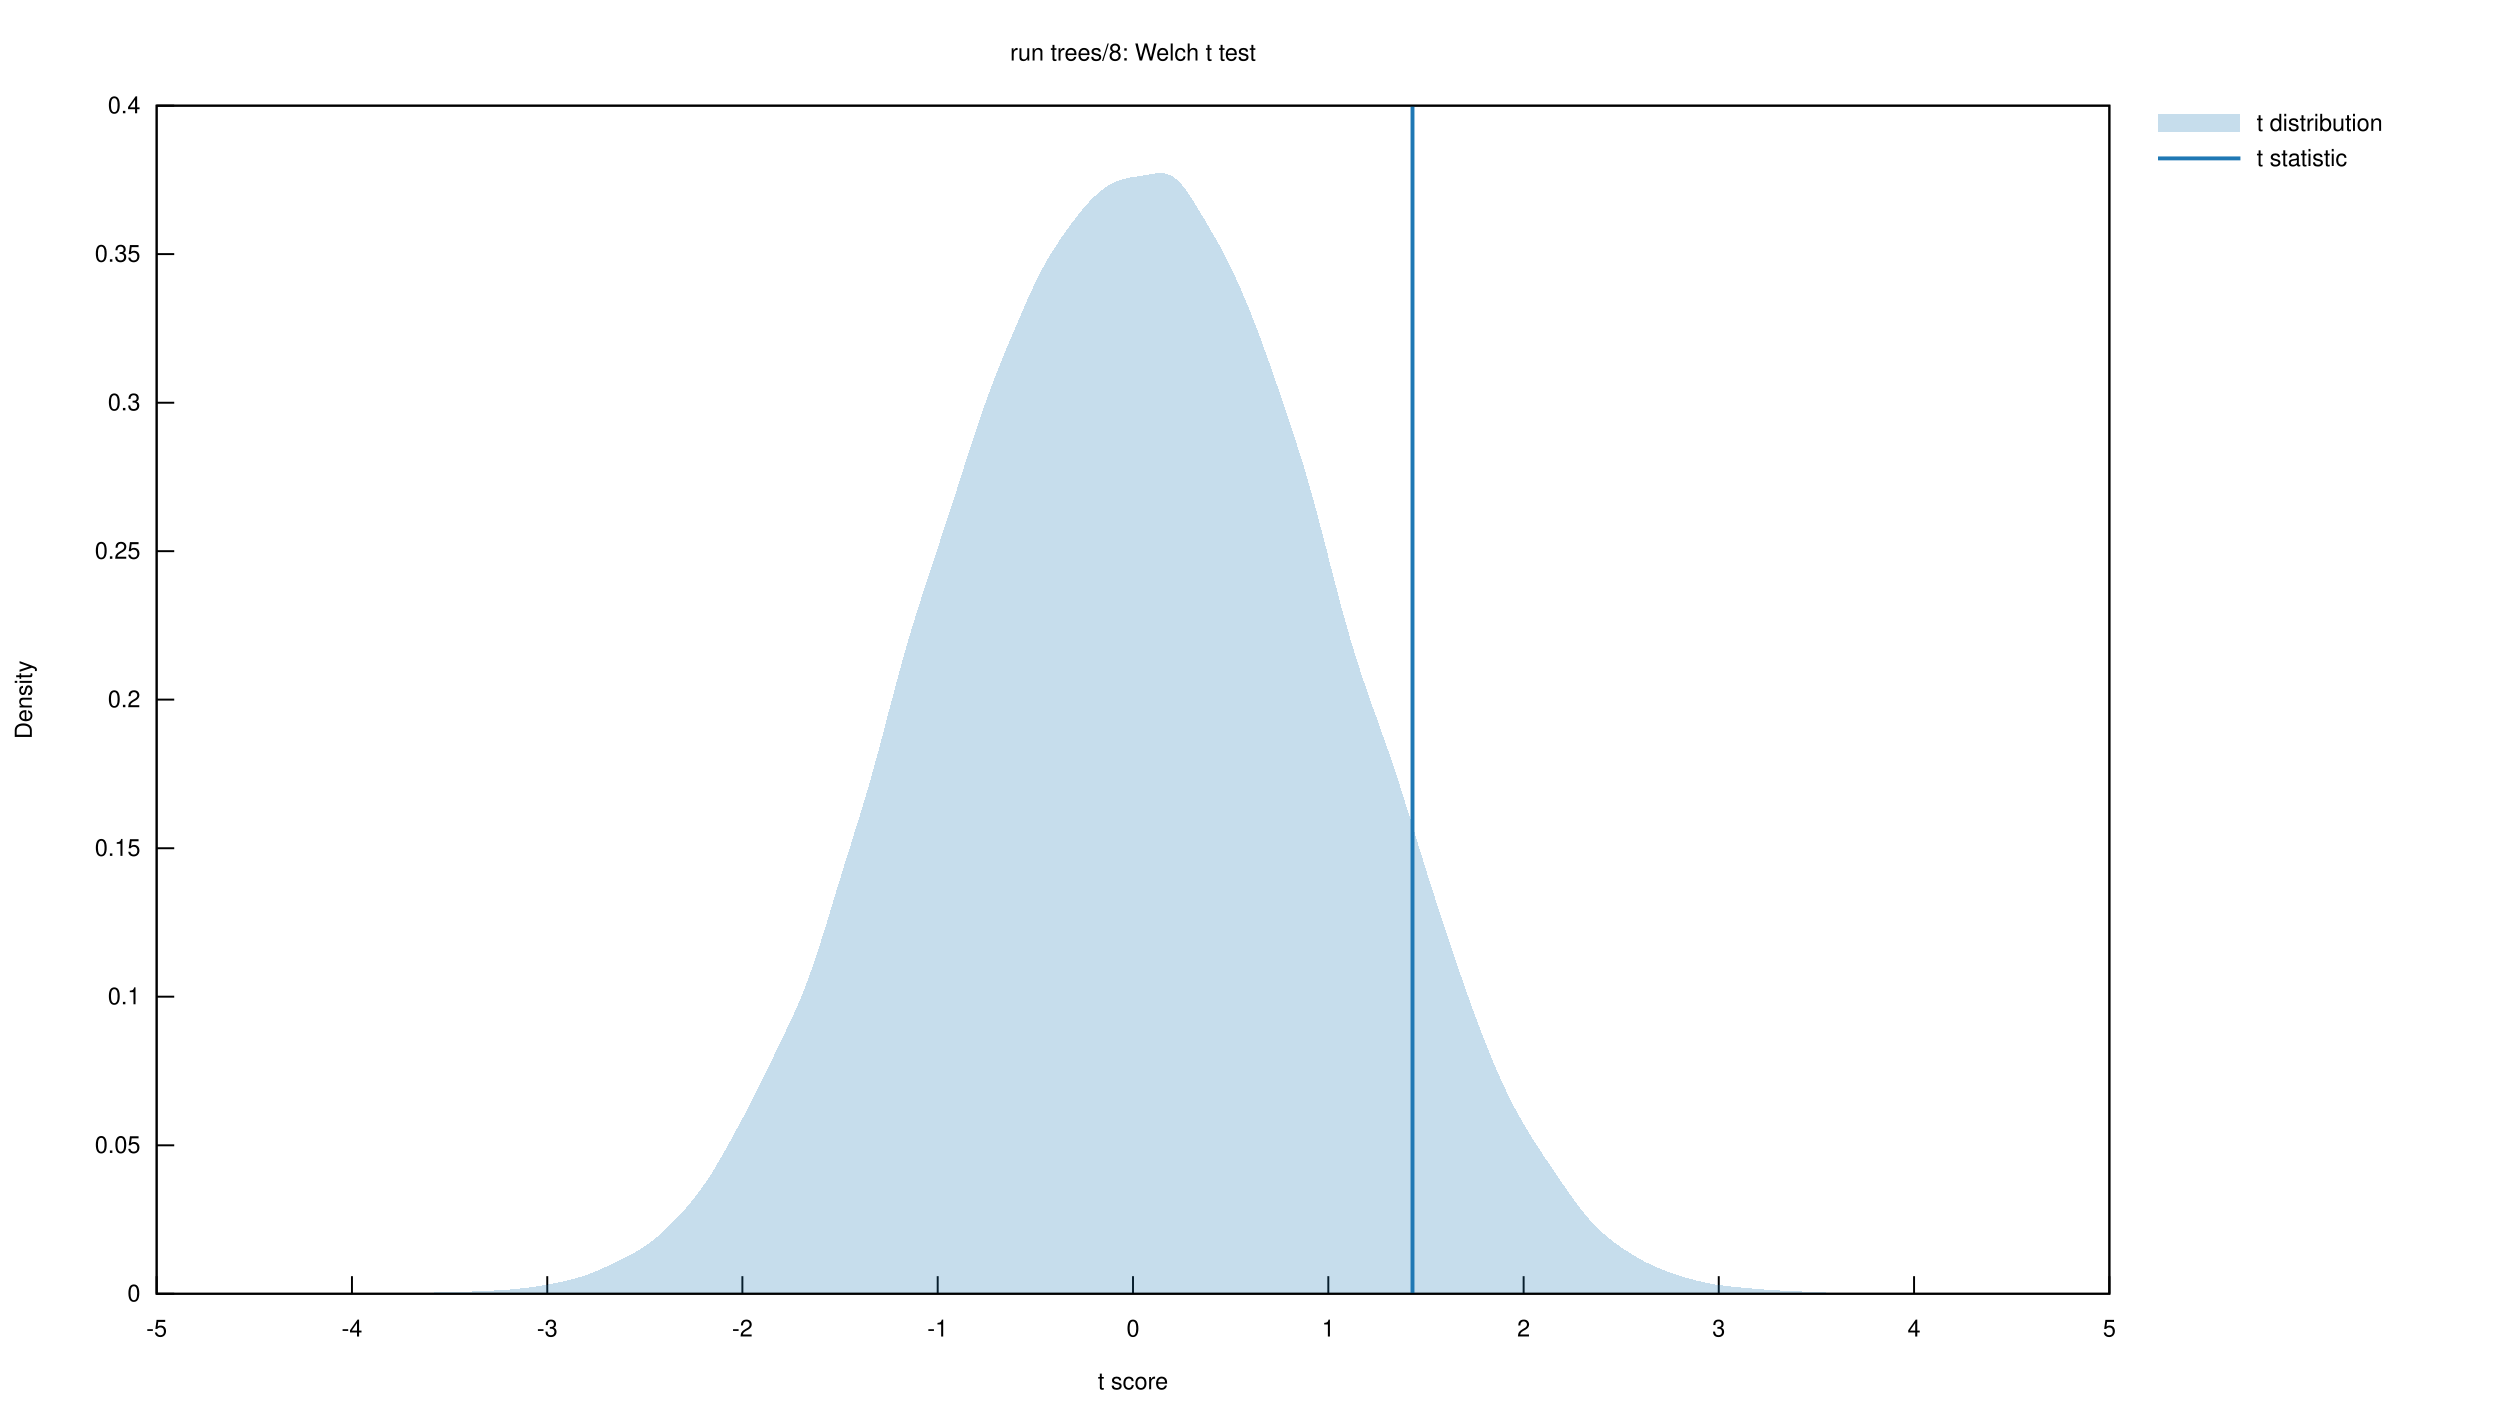
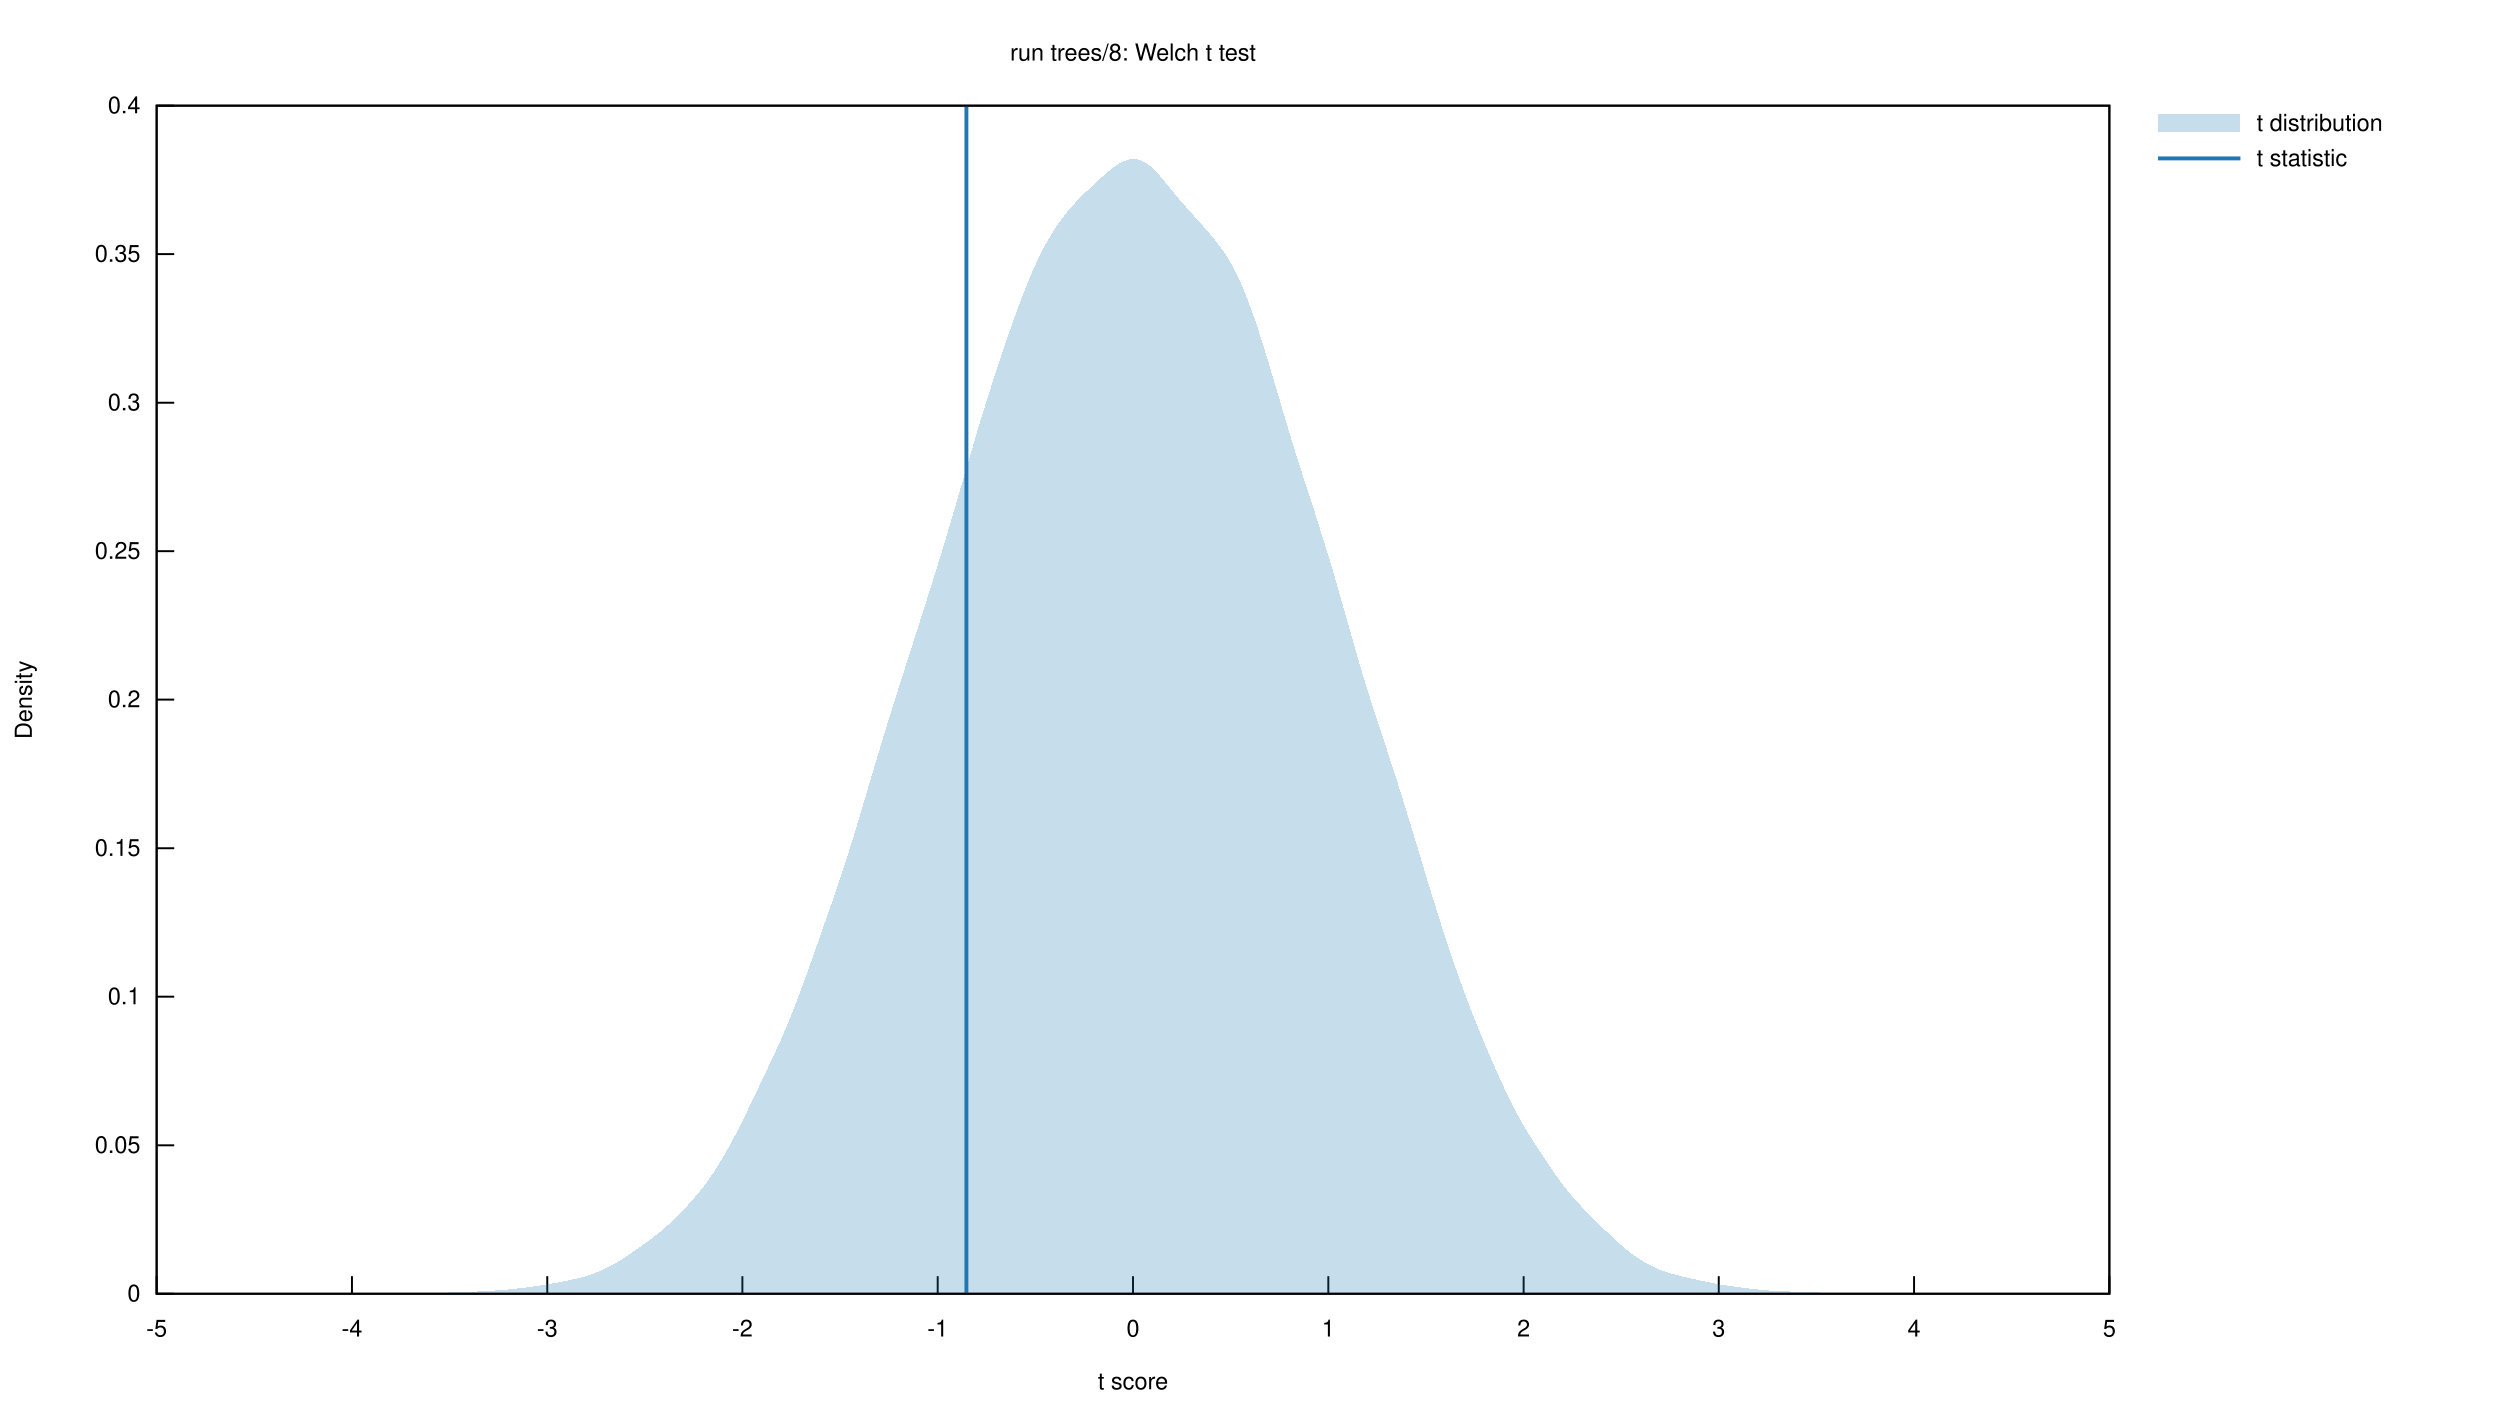
<svg xmlns="http://www.w3.org/2000/svg" xmlns:xlink="http://www.w3.org/1999/xlink" viewBox="0 0 1280 720">
  <g id="gnuplot_canvas">
    <rect x="0" y="0" width="1280" height="720" fill="none" />
    <defs>
      <circle id="gpDot" r="0.5" stroke-width="0.5" stroke="currentColor" />
      <path id="gpPt0" stroke-width="0.222" stroke="currentColor" d="M-1,0 h2 M0,-1 v2" />
      <path id="gpPt1" stroke-width="0.222" stroke="currentColor" d="M-1,-1 L1,1 M1,-1 L-1,1" />
      <path id="gpPt2" stroke-width="0.222" stroke="currentColor" d="M-1,0 L1,0 M0,-1 L0,1 M-1,-1 L1,1 M-1,1 L1,-1" />
      <rect id="gpPt3" stroke-width="0.222" stroke="currentColor" x="-1" y="-1" width="2" height="2" />
      <rect id="gpPt4" stroke-width="0.222" stroke="currentColor" fill="currentColor" x="-1" y="-1" width="2" height="2" />
      <circle id="gpPt5" stroke-width="0.222" stroke="currentColor" cx="0" cy="0" r="1" />
      <use xlink:href="#gpPt5" id="gpPt6" fill="currentColor" stroke="none" />
      <path id="gpPt7" stroke-width="0.222" stroke="currentColor" d="M0,-1.33 L-1.33,0.67 L1.33,0.67 z" />
      <use xlink:href="#gpPt7" id="gpPt8" fill="currentColor" stroke="none" />
      <use xlink:href="#gpPt7" id="gpPt9" stroke="currentColor" transform="rotate(180)" />
      <use xlink:href="#gpPt9" id="gpPt10" fill="currentColor" stroke="none" />
      <use xlink:href="#gpPt3" id="gpPt11" stroke="currentColor" transform="rotate(45)" />
      <use xlink:href="#gpPt11" id="gpPt12" fill="currentColor" stroke="none" />
      <path id="gpPt13" stroke-width="0.222" stroke="currentColor" d="M0,1.330 L1.265,0.411 L0.782,-1.067 L-0.782,-1.076 L-1.265,0.411 z" />
      <use xlink:href="#gpPt13" id="gpPt14" fill="currentColor" stroke="none" />
      <filter id="textbox" filterUnits="objectBoundingBox" x="0" y="0" height="1" width="1">
        <feFlood flood-color="white" flood-opacity="1" result="bgnd" />
        <feComposite in="SourceGraphic" in2="bgnd" operator="atop" />
      </filter>
      <filter id="greybox" filterUnits="objectBoundingBox" x="0" y="0" height="1" width="1">
        <feFlood flood-color="lightgrey" flood-opacity="1" result="grey" />
        <feComposite in="SourceGraphic" in2="grey" operator="atop" />
      </filter>
    </defs>
    <g fill="none" color="white" stroke="currentColor" stroke-width="1.00" stroke-linecap="butt" stroke-linejoin="miter">
</g>
    <g fill="none" color="black" stroke="currentColor" stroke-width="1.00" stroke-linecap="butt" stroke-linejoin="miter">
      <path stroke="black" d="M80.2,662.4 L89.2,662.4  " />
      <g transform="translate(71.9,666.3)" stroke="none" fill="black" font-family="Helvetica" font-size="12.00" text-anchor="end">
        <text>
          <tspan font-family="Helvetica"> 0</tspan>
        </text>
      </g>
    </g>
    <g fill="none" color="black" stroke="currentColor" stroke-width="1.00" stroke-linecap="butt" stroke-linejoin="miter">
      <path stroke="black" d="M80.2,586.4 L89.2,586.4  " />
      <g transform="translate(71.9,590.3)" stroke="none" fill="black" font-family="Helvetica" font-size="12.00" text-anchor="end">
        <text>
          <tspan font-family="Helvetica"> 0.05</tspan>
        </text>
      </g>
    </g>
    <g fill="none" color="black" stroke="currentColor" stroke-width="1.00" stroke-linecap="butt" stroke-linejoin="miter">
      <path stroke="black" d="M80.2,510.3 L89.2,510.3  " />
      <g transform="translate(71.9,514.2)" stroke="none" fill="black" font-family="Helvetica" font-size="12.00" text-anchor="end">
        <text>
          <tspan font-family="Helvetica"> 0.1</tspan>
        </text>
      </g>
    </g>
    <g fill="none" color="black" stroke="currentColor" stroke-width="1.00" stroke-linecap="butt" stroke-linejoin="miter">
      <path stroke="black" d="M80.2,434.3 L89.2,434.3  " />
      <g transform="translate(71.9,438.2)" stroke="none" fill="black" font-family="Helvetica" font-size="12.00" text-anchor="end">
        <text>
          <tspan font-family="Helvetica"> 0.15</tspan>
        </text>
      </g>
    </g>
    <g fill="none" color="black" stroke="currentColor" stroke-width="1.00" stroke-linecap="butt" stroke-linejoin="miter">
      <path stroke="black" d="M80.2,358.2 L89.2,358.2  " />
      <g transform="translate(71.9,362.1)" stroke="none" fill="black" font-family="Helvetica" font-size="12.00" text-anchor="end">
        <text>
          <tspan font-family="Helvetica"> 0.2</tspan>
        </text>
      </g>
    </g>
    <g fill="none" color="black" stroke="currentColor" stroke-width="1.00" stroke-linecap="butt" stroke-linejoin="miter">
      <path stroke="black" d="M80.2,282.2 L89.2,282.2  " />
      <g transform="translate(71.9,286.1)" stroke="none" fill="black" font-family="Helvetica" font-size="12.00" text-anchor="end">
        <text>
          <tspan font-family="Helvetica"> 0.25</tspan>
        </text>
      </g>
    </g>
    <g fill="none" color="black" stroke="currentColor" stroke-width="1.00" stroke-linecap="butt" stroke-linejoin="miter">
      <path stroke="black" d="M80.2,206.2 L89.2,206.2  " />
      <g transform="translate(71.9,210.1)" stroke="none" fill="black" font-family="Helvetica" font-size="12.00" text-anchor="end">
        <text>
          <tspan font-family="Helvetica"> 0.3</tspan>
        </text>
      </g>
    </g>
    <g fill="none" color="black" stroke="currentColor" stroke-width="1.00" stroke-linecap="butt" stroke-linejoin="miter">
      <path stroke="black" d="M80.2,130.1 L89.2,130.1  " />
      <g transform="translate(71.9,134.0)" stroke="none" fill="black" font-family="Helvetica" font-size="12.00" text-anchor="end">
        <text>
          <tspan font-family="Helvetica"> 0.35</tspan>
        </text>
      </g>
    </g>
    <g fill="none" color="black" stroke="currentColor" stroke-width="1.00" stroke-linecap="butt" stroke-linejoin="miter">
      <path stroke="black" d="M80.2,54.1 L89.2,54.1  " />
      <g transform="translate(71.9,58.0)" stroke="none" fill="black" font-family="Helvetica" font-size="12.00" text-anchor="end">
        <text>
          <tspan font-family="Helvetica"> 0.4</tspan>
        </text>
      </g>
    </g>
    <g fill="none" color="black" stroke="currentColor" stroke-width="1.00" stroke-linecap="butt" stroke-linejoin="miter">
      <path stroke="black" d="M80.2,662.4 L80.2,653.4  " />
      <g transform="translate(80.2,684.3)" stroke="none" fill="black" font-family="Helvetica" font-size="12.00" text-anchor="middle">
        <text>
          <tspan font-family="Helvetica">-5</tspan>
        </text>
      </g>
    </g>
    <g fill="none" color="black" stroke="currentColor" stroke-width="1.00" stroke-linecap="butt" stroke-linejoin="miter">
      <path stroke="black" d="M180.2,662.4 L180.2,653.4  " />
      <g transform="translate(180.2,684.3)" stroke="none" fill="black" font-family="Helvetica" font-size="12.00" text-anchor="middle">
        <text>
          <tspan font-family="Helvetica">-4</tspan>
        </text>
      </g>
    </g>
    <g fill="none" color="black" stroke="currentColor" stroke-width="1.00" stroke-linecap="butt" stroke-linejoin="miter">
      <path stroke="black" d="M280.2,662.4 L280.2,653.4  " />
      <g transform="translate(280.2,684.3)" stroke="none" fill="black" font-family="Helvetica" font-size="12.00" text-anchor="middle">
        <text>
          <tspan font-family="Helvetica">-3</tspan>
        </text>
      </g>
    </g>
    <g fill="none" color="black" stroke="currentColor" stroke-width="1.00" stroke-linecap="butt" stroke-linejoin="miter">
      <path stroke="black" d="M380.1,662.4 L380.1,653.4  " />
      <g transform="translate(380.1,684.3)" stroke="none" fill="black" font-family="Helvetica" font-size="12.00" text-anchor="middle">
        <text>
          <tspan font-family="Helvetica">-2</tspan>
        </text>
      </g>
    </g>
    <g fill="none" color="black" stroke="currentColor" stroke-width="1.00" stroke-linecap="butt" stroke-linejoin="miter">
      <path stroke="black" d="M480.1,662.4 L480.1,653.4  " />
      <g transform="translate(480.1,684.3)" stroke="none" fill="black" font-family="Helvetica" font-size="12.00" text-anchor="middle">
        <text>
          <tspan font-family="Helvetica">-1</tspan>
        </text>
      </g>
    </g>
    <g fill="none" color="black" stroke="currentColor" stroke-width="1.00" stroke-linecap="butt" stroke-linejoin="miter">
      <path stroke="black" d="M580.1,662.4 L580.1,653.4  " />
      <g transform="translate(580.1,684.3)" stroke="none" fill="black" font-family="Helvetica" font-size="12.00" text-anchor="middle">
        <text>
          <tspan font-family="Helvetica"> 0</tspan>
        </text>
      </g>
    </g>
    <g fill="none" color="black" stroke="currentColor" stroke-width="1.00" stroke-linecap="butt" stroke-linejoin="miter">
      <path stroke="black" d="M680.1,662.4 L680.1,653.4  " />
      <g transform="translate(680.1,684.3)" stroke="none" fill="black" font-family="Helvetica" font-size="12.00" text-anchor="middle">
        <text>
          <tspan font-family="Helvetica"> 1</tspan>
        </text>
      </g>
    </g>
    <g fill="none" color="black" stroke="currentColor" stroke-width="1.00" stroke-linecap="butt" stroke-linejoin="miter">
      <path stroke="black" d="M780.1,662.4 L780.1,653.4  " />
      <g transform="translate(780.1,684.3)" stroke="none" fill="black" font-family="Helvetica" font-size="12.00" text-anchor="middle">
        <text>
          <tspan font-family="Helvetica"> 2</tspan>
        </text>
      </g>
    </g>
    <g fill="none" color="black" stroke="currentColor" stroke-width="1.00" stroke-linecap="butt" stroke-linejoin="miter">
      <path stroke="black" d="M880.0,662.4 L880.0,653.4  " />
      <g transform="translate(880.0,684.3)" stroke="none" fill="black" font-family="Helvetica" font-size="12.00" text-anchor="middle">
        <text>
          <tspan font-family="Helvetica"> 3</tspan>
        </text>
      </g>
    </g>
    <g fill="none" color="black" stroke="currentColor" stroke-width="1.00" stroke-linecap="butt" stroke-linejoin="miter">
      <path stroke="black" d="M980.0,662.4 L980.0,653.4  " />
      <g transform="translate(980.0,684.3)" stroke="none" fill="black" font-family="Helvetica" font-size="12.00" text-anchor="middle">
        <text>
          <tspan font-family="Helvetica"> 4</tspan>
        </text>
      </g>
    </g>
    <g fill="none" color="black" stroke="currentColor" stroke-width="1.00" stroke-linecap="butt" stroke-linejoin="miter">
      <path stroke="black" d="M1080.0,662.4 L1080.0,653.4  " />
      <g transform="translate(1080.0,684.3)" stroke="none" fill="black" font-family="Helvetica" font-size="12.00" text-anchor="middle">
        <text>
          <tspan font-family="Helvetica"> 5</tspan>
        </text>
      </g>
    </g>
    <g fill="none" color="black" stroke="currentColor" stroke-width="1.00" stroke-linecap="butt" stroke-linejoin="miter">
</g>
    <g fill="none" color="black" stroke="currentColor" stroke-width="1.00" stroke-linecap="butt" stroke-linejoin="miter">
      <path stroke="black" d="M80.2,54.1 L80.2,662.4 L1080.0,662.4 L1080.0,54.1 L80.2,54.1 Z  " />
    </g>
    <g fill="none" color="black" stroke="currentColor" stroke-width="1.00" stroke-linecap="butt" stroke-linejoin="miter">
      <g transform="translate(16.3,358.3) rotate(270)" stroke="none" fill="black" font-family="Helvetica" font-size="12.00" text-anchor="middle">
        <text>
          <tspan font-family="Helvetica">Density</tspan>
        </text>
      </g>
    </g>
    <g fill="none" color="black" stroke="currentColor" stroke-width="1.00" stroke-linecap="butt" stroke-linejoin="miter">
      <g transform="translate(580.1,711.3)" stroke="none" fill="black" font-family="Helvetica" font-size="12.00" text-anchor="middle">
        <text>
          <tspan font-family="Helvetica">t score</tspan>
        </text>
      </g>
    </g>
    <g fill="none" color="black" stroke="currentColor" stroke-width="1.00" stroke-linecap="butt" stroke-linejoin="miter">
      <g transform="translate(580.1,31.0)" stroke="none" fill="black" font-family="Helvetica" font-size="12.00" text-anchor="middle">
        <text>
          <tspan font-family="Helvetica">run trees/8: Welch t test</tspan>
        </text>
      </g>
    </g>
    <g id="gnuplot_plot_1">
      <g fill="none" color="black" stroke="currentColor" stroke-width="1.00" stroke-linecap="butt" stroke-linejoin="miter">
        <g transform="translate(1155.4,67.0)" stroke="none" fill="black" font-family="Helvetica" font-size="12.00" text-anchor="start">
          <text>
            <tspan font-family="Helvetica">t distribution</tspan>
          </text>
        </g>
      </g>
      <g fill="none" color="black" stroke="currentColor" stroke-width="1.00" stroke-linecap="butt" stroke-linejoin="miter">
        <g stroke="none" shape-rendering="crispEdges">
          <polygon fill="rgb( 31, 120, 180)" fill-opacity="0.25" points="1104.9,67.6 1147.1,67.6 1147.1,58.6 1104.9,58.6 " />
-           <polygon fill="rgb( 31, 120, 180)" fill-opacity="0.25" points="136.6,662.4 138.3,662.4 140.1,662.4 141.9,662.4 143.7,662.4 145.4,662.4 147.2,662.4 149.0,662.4 150.7,662.4 152.5,662.4 154.3,662.4 156.0,662.4 157.8,662.4 159.6,662.3 161.3,662.3 163.1,662.3 164.9,662.3 166.6,662.3 168.4,662.3 170.2,662.3 171.9,662.3 173.7,662.3 175.5,662.2 177.2,662.2 179.0,662.2 180.8,662.2 182.5,662.2 184.3,662.3 186.1,662.3 187.9,662.3 189.6,662.3 191.4,662.3 193.2,662.3 194.9,662.3 196.7,662.2 198.5,662.2 200.2,662.2 202.0,662.2 203.8,662.2 205.5,662.2 207.3,662.1 209.1,662.1 210.8,662.0 212.6,662.0 214.4,662.0 216.1,661.9 217.9,661.9 219.7,661.8 221.4,661.8 223.2,661.7 225.0,661.7 226.7,661.6 228.5,661.6 230.3,661.6 232.1,661.5 233.8,661.5 235.6,661.5 237.4,661.4 239.1,661.3 240.9,661.3 242.7,661.2 244.4,661.1 246.2,661.1 248.0,661.0 249.7,660.9 251.5,660.8 253.3,660.7 255.0,660.6 256.8,660.5 258.6,660.4 260.3,660.3 262.1,660.1 263.9,660.0 265.6,659.8 267.4,659.6 269.2,659.4 270.9,659.2 272.7,658.9 274.5,658.7 276.3,658.4 278.0,658.1 279.8,657.8 281.6,657.4 283.3,657.1 285.1,656.7 286.9,656.4 288.6,656.0 290.4,655.6 292.2,655.2 293.9,654.7 295.7,654.2 297.5,653.7 299.2,653.1 301.0,652.5 302.8,651.8 304.5,651.1 306.3,650.4 308.1,649.6 309.8,648.8 311.6,648.0 313.4,647.2 315.1,646.3 316.9,645.5 318.7,644.6 320.5,643.7 322.2,642.8 324.0,641.8 325.8,640.8 327.5,639.8 329.3,638.6 331.1,637.4 332.8,636.1 334.6,634.8 336.4,633.3 338.1,631.8 339.9,630.2 341.7,628.5 343.4,626.8 345.2,625.0 347.0,623.2 348.7,621.3 350.5,619.3 352.3,617.3 354.0,615.2 355.8,612.9 357.6,610.6 359.3,608.2 361.1,605.7 362.9,603.0 364.7,600.2 366.4,597.3 368.2,594.3 370.0,591.3 371.7,588.1 373.5,584.9 375.3,581.7 377.0,578.4 378.8,575.1 380.6,571.8 382.3,568.4 384.1,565.0 385.9,561.5 387.6,558.0 389.4,554.4 391.2,550.8 392.9,547.2 394.7,543.6 396.5,540.0 398.2,536.3 400.0,532.7 401.8,529.0 403.5,525.3 405.3,521.6 407.1,517.7 408.9,513.6 410.6,509.4 412.4,504.9 414.2,500.2 415.9,495.2 417.7,490.1 419.5,484.6 421.2,479.1 423.0,473.4 424.8,467.6 426.5,461.7 428.3,455.9 430.1,450.2 431.8,444.4 433.6,438.8 435.4,433.1 437.1,427.5 438.9,421.9 440.7,416.1 442.4,410.3 444.2,404.3 446.0,398.2 447.7,391.8 449.5,385.4 451.3,378.7 453.1,372.0 454.8,365.2 456.6,358.5 458.4,351.8 460.1,345.2 461.9,338.8 463.7,332.5 465.4,326.5 467.2,320.6 469.0,314.8 470.7,309.3 472.5,303.8 474.3,298.4 476.0,293.0 477.8,287.6 479.6,282.3 481.3,276.9 483.1,271.5 484.9,266.1 486.6,260.6 488.4,255.2 490.2,249.7 491.9,244.2 493.7,238.7 495.5,233.2 497.3,227.8 499.0,222.5 500.8,217.2 502.6,212.0 504.3,206.9 506.1,201.9 507.9,197.2 509.6,192.5 511.4,188.0 513.2,183.6 514.9,179.4 516.7,175.2 518.5,171.0 520.2,166.9 522.0,162.7 523.8,158.7 525.5,154.6 527.3,150.7 529.1,146.8 530.8,143.1 532.6,139.6 534.4,136.3 536.1,133.1 537.9,130.1 539.7,127.3 541.5,124.6 543.2,122.0 545.0,119.4 546.8,117.0 548.5,114.5 550.3,112.2 552.1,109.9 553.8,107.7 555.6,105.6 557.4,103.6 559.1,101.8 560.9,100.1 562.7,98.5 564.4,97.1 566.2,95.8 568.0,94.7 569.7,93.7 571.5,92.9 573.3,92.3 575.0,91.7 576.8,91.3 578.6,90.9 580.3,90.7 582.1,90.4 583.9,90.1 585.7,89.8 587.4,89.5 589.2,89.2 591.0,88.9 592.7,88.7 594.5,88.7 596.3,88.8 598.0,89.3 599.8,90.0 601.6,91.2 603.3,92.7 605.1,94.6 606.9,96.9 608.6,99.4 610.4,102.0 612.2,104.9 613.9,107.8 615.7,110.7 617.5,113.7 619.2,116.7 621.0,119.8 622.8,122.8 624.6,126.0 626.3,129.3 628.1,132.7 629.9,136.2 631.6,139.9 633.4,143.8 635.2,147.7 636.9,151.9 638.7,156.1 640.5,160.5 642.2,165.0 644.0,169.6 645.8,174.3 647.5,179.2 649.3,184.1 651.1,189.1 652.8,194.2 654.6,199.3 656.4,204.5 658.1,209.7 659.9,215.0 661.7,220.3 663.4,225.8 665.2,231.3 667.0,237.0 668.8,243.0 670.5,249.1 672.3,255.4 674.1,261.9 675.8,268.5 677.6,275.4 679.4,282.2 681.1,289.2 682.9,296.0 684.7,302.8 686.4,309.5 688.2,316.0 690.0,322.3 691.7,328.3 693.5,334.2 695.3,339.8 697.0,345.2 698.8,350.4 700.6,355.5 702.3,360.6 704.1,365.5 705.9,370.4 707.6,375.4 709.4,380.4 711.2,385.5 713.0,390.8 714.7,396.1 716.5,401.5 718.3,407.0 720.0,412.7 721.8,418.3 723.6,424.1 725.3,429.8 727.1,435.6 728.9,441.3 730.6,446.9 732.4,452.6 734.2,458.1 735.9,463.6 737.7,469.0 739.5,474.4 741.2,479.7 743.0,485.0 744.8,490.2 746.5,495.4 748.3,500.5 750.1,505.5 751.8,510.5 753.6,515.5 755.4,520.3 757.2,525.1 758.9,529.7 760.7,534.3 762.5,538.7 764.2,543.0 766.0,547.2 767.8,551.2 769.5,555.1 771.3,558.8 773.1,562.4 774.8,565.9 776.6,569.2 778.4,572.4 780.1,575.5 781.9,578.5 783.7,581.4 785.4,584.2 787.2,586.9 789.0,589.6 790.7,592.3 792.5,594.9 794.3,597.5 796.0,600.1 797.8,602.8 799.6,605.4 801.4,607.9 803.1,610.5 804.9,613.0 806.7,615.5 808.4,617.8 810.2,620.1 812.0,622.3 813.7,624.3 815.5,626.3 817.3,628.1 819.0,629.8 820.8,631.4 822.6,633.0 824.3,634.4 826.1,635.8 827.9,637.1 829.6,638.4 831.4,639.6 833.2,640.7 834.9,641.8 836.7,642.9 838.5,643.9 840.2,644.9 842.0,645.9 843.8,646.8 845.6,647.6 847.3,648.4 849.1,649.2 850.9,649.9 852.6,650.6 854.4,651.3 856.2,651.9 857.9,652.5 859.7,653.1 861.5,653.6 863.2,654.2 865.0,654.7 866.8,655.1 868.5,655.6 870.3,656.0 872.1,656.4 873.8,656.8 875.6,657.2 877.4,657.5 879.1,657.8 880.9,658.0 882.7,658.3 884.4,658.5 886.2,658.7 888.0,658.9 889.8,659.1 891.5,659.2 893.3,659.4 895.1,659.6 896.8,659.7 898.6,659.9 900.4,660.0 902.1,660.1 903.9,660.3 905.7,660.4 907.4,660.5 909.2,660.6 911.0,660.7 912.7,660.8 914.5,660.9 916.3,661.0 918.0,661.1 919.8,661.1 921.6,661.2 923.3,661.3 925.1,661.4 926.9,661.4 928.6,661.5 930.4,661.6 932.2,661.7 934.0,661.7 935.7,661.8 937.5,661.8 939.3,661.9 941.0,661.9 942.8,661.9 944.6,661.9 946.3,662.0 948.1,662.0 949.9,662.0 951.6,662.0 953.4,662.1 955.2,662.1 956.9,662.1 958.7,662.1 960.5,662.1 962.2,662.1 964.0,662.1 965.8,662.1 967.5,662.2 969.3,662.2 971.1,662.2 972.8,662.2 974.6,662.2 976.4,662.2 978.2,662.2 979.9,662.2 981.7,662.2 983.5,662.2 985.2,662.2 987.0,662.2 988.8,662.2 990.5,662.3 992.3,662.3 994.1,662.3 995.8,662.3 997.6,662.3 999.4,662.4 1001.1,662.4 1002.9,662.4 1004.7,662.4 1006.4,662.4 1008.2,662.4 1010.0,662.4 1011.7,662.4 1013.5,662.4 1015.3,662.4 1017.0,662.4 1018.8,662.4 1018.8,662.4 1017.0,662.4 1015.3,662.4 1013.5,662.4 1011.7,662.4 1010.0,662.4 1008.2,662.4 1006.4,662.4 1004.7,662.4 1002.9,662.4 1001.1,662.4 999.4,662.4 997.6,662.4 995.8,662.4 994.1,662.4 992.3,662.4 990.5,662.4 988.8,662.4 987.0,662.4 985.2,662.4 983.5,662.4 981.7,662.4 979.9,662.4 978.2,662.4 976.4,662.4 974.6,662.4 972.8,662.4 971.1,662.4 969.3,662.4 967.5,662.4 965.8,662.4 964.0,662.4 962.2,662.4 960.5,662.4 958.7,662.4 956.9,662.4 955.2,662.4 953.4,662.4 951.6,662.4 949.9,662.4 948.1,662.4 946.3,662.4 944.6,662.4 942.8,662.4 941.0,662.4 939.3,662.4 937.5,662.4 935.7,662.4 934.0,662.4 932.2,662.4 930.4,662.4 928.6,662.4 926.9,662.4 925.1,662.4 923.3,662.4 921.6,662.4 919.8,662.4 918.0,662.4 916.3,662.4 914.5,662.4 912.7,662.4 911.0,662.4 909.2,662.4 907.4,662.4 905.7,662.4 903.9,662.4 902.1,662.4 900.4,662.4 898.6,662.4 896.8,662.4 895.1,662.4 893.3,662.4 891.5,662.4 889.8,662.4 888.0,662.4 886.2,662.4 884.4,662.4 882.7,662.4 880.9,662.4 879.1,662.4 877.4,662.4 875.6,662.4 873.8,662.4 872.1,662.4 870.3,662.4 868.5,662.4 866.8,662.4 865.0,662.4 863.2,662.4 861.5,662.4 859.7,662.4 857.9,662.4 856.2,662.4 854.4,662.4 852.6,662.4 850.9,662.4 849.1,662.4 847.3,662.4 845.6,662.4 843.8,662.4 842.0,662.4 840.2,662.4 838.5,662.4 836.7,662.4 834.9,662.4 833.2,662.4 831.4,662.4 829.6,662.4 827.9,662.4 826.1,662.4 824.3,662.4 822.6,662.4 820.8,662.4 819.0,662.4 817.3,662.4 815.5,662.4 813.7,662.4 812.0,662.4 810.2,662.4 808.4,662.4 806.7,662.4 804.9,662.4 803.1,662.4 801.4,662.4 799.6,662.4 797.8,662.4 796.0,662.4 794.3,662.4 792.5,662.4 790.7,662.4 789.0,662.4 787.2,662.4 785.4,662.4 783.7,662.4 781.9,662.4 780.1,662.4 778.4,662.4 776.6,662.4 774.8,662.4 773.1,662.4 771.3,662.4 769.5,662.4 767.8,662.4 766.0,662.4 764.2,662.4 762.5,662.4 760.7,662.4 758.9,662.4 757.2,662.4 755.4,662.4 753.6,662.4 751.8,662.4 750.1,662.4 748.3,662.4 746.5,662.4 744.8,662.4 743.0,662.4 741.2,662.4 739.5,662.4 737.7,662.4 735.9,662.4 734.2,662.4 732.4,662.4 730.6,662.4 728.9,662.4 727.1,662.4 725.3,662.4 723.6,662.4 721.8,662.4 720.0,662.4 718.3,662.4 716.5,662.4 714.7,662.4 713.0,662.4 711.2,662.4 709.4,662.4 707.6,662.4 705.9,662.4 704.1,662.4 702.3,662.4 700.6,662.4 698.8,662.4 697.0,662.4 695.3,662.4 693.5,662.4 691.7,662.4 690.0,662.4 688.2,662.4 686.4,662.4 684.7,662.4 682.9,662.4 681.1,662.4 679.4,662.4 677.6,662.4 675.8,662.4 674.1,662.4 672.3,662.4 670.5,662.4 668.8,662.4 667.0,662.4 665.2,662.4 663.4,662.4 661.7,662.4 659.9,662.4 658.1,662.4 656.4,662.4 654.6,662.4 652.8,662.4 651.1,662.4 649.3,662.4 647.5,662.4 645.8,662.4 644.0,662.4 642.2,662.4 640.5,662.4 638.7,662.4 636.9,662.4 635.2,662.4 633.4,662.4 631.6,662.4 629.9,662.4 628.1,662.4 626.3,662.4 624.6,662.4 622.8,662.4 621.0,662.4 619.2,662.4 617.5,662.4 615.7,662.4 613.9,662.4 612.2,662.4 610.4,662.4 608.6,662.4 606.9,662.4 605.1,662.4 603.3,662.4 601.6,662.4 599.8,662.4 598.0,662.4 596.3,662.4 594.5,662.4 592.7,662.4 591.0,662.4 589.2,662.4 587.4,662.4 585.7,662.4 583.9,662.4 582.1,662.4 580.3,662.4 578.6,662.4 576.8,662.4 575.0,662.4 573.3,662.4 571.5,662.4 569.7,662.4 568.0,662.4 566.2,662.4 564.4,662.4 562.7,662.4 560.9,662.4 559.1,662.4 557.4,662.4 555.6,662.4 553.8,662.4 552.1,662.4 550.3,662.4 548.5,662.4 546.8,662.4 545.0,662.4 543.2,662.4 541.5,662.4 539.7,662.4 537.9,662.4 536.1,662.4 534.4,662.4 532.6,662.4 530.8,662.4 529.1,662.4 527.3,662.4 525.5,662.4 523.8,662.4 522.0,662.4 520.2,662.4 518.5,662.4 516.7,662.4 514.9,662.4 513.2,662.4 511.4,662.4 509.6,662.4 507.9,662.4 506.1,662.4 504.3,662.4 502.6,662.4 500.8,662.4 499.0,662.4 497.3,662.4 495.5,662.4 493.7,662.4 491.9,662.4 490.2,662.4 488.4,662.4 486.6,662.4 484.9,662.4 483.1,662.4 481.3,662.4 479.6,662.4 477.8,662.4 476.0,662.4 474.3,662.4 472.5,662.4 470.7,662.4 469.0,662.4 467.2,662.4 465.4,662.4 463.7,662.4 461.9,662.4 460.1,662.4 458.4,662.4 456.6,662.4 454.8,662.4 453.1,662.4 451.3,662.4 449.5,662.4 447.7,662.4 446.0,662.4 444.2,662.4 442.4,662.4 440.7,662.4 438.9,662.4 437.1,662.4 435.4,662.4 433.6,662.4 431.8,662.4 430.1,662.4 428.3,662.4 426.5,662.4 424.8,662.4 423.0,662.4 421.2,662.4 419.5,662.4 417.7,662.4 415.9,662.4 414.2,662.4 412.4,662.4 410.6,662.4 408.9,662.4 407.1,662.4 405.3,662.4 403.5,662.4 401.8,662.4 400.0,662.4 398.2,662.4 396.5,662.4 394.7,662.4 392.9,662.4 391.2,662.4 389.4,662.4 387.6,662.4 385.9,662.4 384.1,662.4 382.3,662.4 380.6,662.4 378.8,662.4 377.0,662.4 375.3,662.4 373.5,662.4 371.7,662.4 370.0,662.4 368.2,662.4 366.4,662.4 364.7,662.4 362.9,662.4 361.1,662.4 359.3,662.4 357.6,662.4 355.8,662.4 354.0,662.4 352.3,662.4 350.5,662.4 348.7,662.4 347.0,662.4 345.2,662.4 343.4,662.4 341.7,662.4 339.9,662.4 338.1,662.4 336.4,662.4 334.6,662.4 332.8,662.4 331.1,662.4 329.3,662.4 327.5,662.4 325.8,662.4 324.0,662.4 322.2,662.4 320.5,662.4 318.7,662.4 316.9,662.4 315.1,662.4 313.4,662.4 311.6,662.4 309.8,662.4 308.1,662.4 306.3,662.4 304.5,662.4 302.8,662.4 301.0,662.4 299.2,662.4 297.5,662.4 295.7,662.4 293.9,662.4 292.2,662.4 290.4,662.4 288.6,662.4 286.9,662.4 285.1,662.4 283.3,662.4 281.6,662.4 279.8,662.4 278.0,662.4 276.3,662.4 274.5,662.4 272.7,662.4 270.9,662.4 269.2,662.4 267.4,662.4 265.6,662.4 263.9,662.4 262.1,662.4 260.3,662.4 258.6,662.4 256.8,662.4 255.0,662.4 253.3,662.4 251.5,662.4 249.7,662.4 248.0,662.4 246.2,662.4 244.4,662.4 242.7,662.4 240.9,662.4 239.1,662.4 237.4,662.4 235.6,662.4 233.8,662.4 232.1,662.4 230.3,662.4 228.5,662.4 226.7,662.4 225.0,662.4 223.2,662.4 221.4,662.4 219.7,662.4 217.9,662.4 216.1,662.4 214.4,662.4 212.6,662.4 210.8,662.4 209.1,662.4 207.3,662.4 205.5,662.4 203.8,662.4 202.0,662.4 200.2,662.4 198.5,662.4 196.7,662.4 194.9,662.4 193.2,662.4 191.4,662.4 189.6,662.4 187.9,662.4 186.1,662.4 184.3,662.4 182.5,662.4 180.8,662.4 179.0,662.4 177.2,662.4 175.5,662.4 173.7,662.4 171.9,662.4 170.2,662.4 168.4,662.4 166.6,662.4 164.9,662.4 163.1,662.4 161.3,662.4 159.6,662.4 157.8,662.4 156.0,662.4 154.3,662.4 152.5,662.4 150.7,662.4 149.0,662.4 147.2,662.4 145.4,662.4 143.7,662.4 141.9,662.4 140.1,662.4 138.3,662.4 136.6,662.4 " />
+           <polygon fill="rgb( 31, 120, 180)" fill-opacity="0.25" points="135.2,662.4 137.0,662.4 138.8,662.4 140.6,662.4 142.4,662.4 144.2,662.4 146.0,662.4 147.7,662.4 149.5,662.4 151.3,662.4 153.1,662.3 154.9,662.3 156.7,662.3 158.5,662.3 160.3,662.3 162.1,662.3 163.9,662.3 165.7,662.3 167.5,662.2 169.3,662.2 171.1,662.2 172.9,662.2 174.7,662.3 176.5,662.3 178.3,662.3 180.1,662.3 181.9,662.3 183.7,662.3 185.5,662.3 187.3,662.3 189.1,662.3 190.9,662.3 192.7,662.4 194.5,662.4 196.3,662.3 198.1,662.3 199.9,662.3 201.7,662.3 203.5,662.3 205.3,662.3 207.1,662.3 208.9,662.3 210.7,662.2 212.5,662.2 214.3,662.2 216.1,662.1 217.9,662.1 219.7,662.1 221.5,662.0 223.3,662.0 225.1,661.9 226.9,661.9 228.7,661.8 230.5,661.7 232.3,661.7 234.1,661.6 235.9,661.5 237.7,661.5 239.5,661.4 241.3,661.3 243.1,661.3 244.9,661.2 246.7,661.1 248.5,661.0 250.3,660.9 252.1,660.8 253.9,660.7 255.7,660.6 257.5,660.4 259.3,660.3 261.1,660.1 262.9,659.9 264.7,659.7 266.5,659.5 268.3,659.3 270.1,659.1 271.9,658.8 273.7,658.6 275.5,658.3 277.3,658.0 279.1,657.7 280.9,657.4 282.7,657.1 284.5,656.8 286.3,656.5 288.1,656.2 289.9,655.8 291.7,655.4 293.5,655.0 295.3,654.6 297.1,654.2 298.9,653.7 300.7,653.1 302.5,652.5 304.3,651.9 306.1,651.2 307.9,650.4 309.7,649.6 311.5,648.7 313.3,647.8 315.1,646.8 316.9,645.7 318.7,644.6 320.5,643.5 322.3,642.3 324.0,641.0 325.8,639.8 327.6,638.5 329.4,637.2 331.2,635.9 333.0,634.6 334.8,633.2 336.6,631.8 338.4,630.4 340.2,628.8 342.0,627.2 343.8,625.6 345.6,623.9 347.4,622.1 349.2,620.2 351.0,618.3 352.8,616.4 354.6,614.3 356.4,612.2 358.2,610.0 360.0,607.8 361.8,605.4 363.6,602.8 365.4,600.2 367.2,597.4 369.0,594.5 370.8,591.5 372.6,588.3 374.4,585.0 376.2,581.6 378.0,578.1 379.8,574.5 381.6,570.9 383.4,567.2 385.2,563.4 387.0,559.7 388.8,555.9 390.6,552.1 392.4,548.3 394.2,544.5 396.0,540.7 397.8,536.8 399.6,532.8 401.4,528.7 403.2,524.4 405.0,520.0 406.8,515.5 408.6,510.8 410.4,505.9 412.2,501.0 414.0,496.0 415.8,490.9 417.6,485.8 419.4,480.7 421.2,475.5 423.0,470.4 424.8,465.3 426.6,460.1 428.4,454.8 430.2,449.5 432.0,444.1 433.8,438.5 435.6,432.8 437.4,427.0 439.2,421.1 441.0,415.1 442.8,409.0 444.6,402.9 446.4,396.8 448.2,390.8 450.0,384.8 451.8,378.9 453.6,373.0 455.4,367.2 457.2,361.4 459.0,355.7 460.8,350.1 462.6,344.4 464.4,338.7 466.2,333.1 468.0,327.5 469.8,321.9 471.6,316.2 473.4,310.6 475.2,304.9 477.0,299.2 478.8,293.5 480.6,287.7 482.4,281.8 484.2,275.9 486.0,269.8 487.8,263.7 489.6,257.6 491.4,251.4 493.2,245.2 495.0,239.0 496.8,232.9 498.6,226.9 500.3,220.9 502.1,215.0 503.9,209.2 505.7,203.4 507.5,197.8 509.3,192.2 511.1,186.7 512.9,181.3 514.7,176.0 516.5,170.7 518.3,165.6 520.1,160.6 521.9,155.7 523.7,150.9 525.5,146.4 527.3,142.0 529.1,137.8 530.9,133.9 532.7,130.1 534.5,126.6 536.3,123.4 538.1,120.3 539.9,117.4 541.7,114.7 543.5,112.2 545.3,109.8 547.1,107.6 548.9,105.6 550.7,103.6 552.5,101.8 554.3,100.0 556.1,98.2 557.9,96.5 559.7,94.8 561.5,93.1 563.3,91.5 565.1,89.8 566.9,88.3 568.7,86.8 570.5,85.4 572.3,84.2 574.1,83.2 575.9,82.3 577.7,81.7 579.5,81.4 581.3,81.4 583.1,81.7 584.9,82.4 586.7,83.4 588.5,84.7 590.3,86.3 592.1,88.1 593.9,90.1 595.7,92.2 597.5,94.4 599.3,96.6 601.1,98.8 602.9,101.0 604.7,103.1 606.5,105.1 608.3,107.2 610.1,109.2 611.9,111.2 613.7,113.2 615.5,115.2 617.3,117.2 619.1,119.3 620.9,121.4 622.7,123.7 624.5,126.0 626.3,128.5 628.1,131.2 629.9,134.2 631.7,137.4 633.5,141.0 635.3,144.9 637.1,149.1 638.9,153.6 640.7,158.5 642.5,163.6 644.3,169.0 646.1,174.6 647.9,180.4 649.7,186.3 651.5,192.4 653.3,198.5 655.1,204.5 656.9,210.6 658.7,216.7 660.5,222.6 662.3,228.5 664.1,234.3 665.9,239.9 667.7,245.5 669.5,251.1 671.3,256.6 673.1,262.1 674.9,267.7 676.6,273.3 678.4,279.0 680.2,284.8 682.0,290.7 683.8,296.8 685.6,303.1 687.4,309.4 689.2,315.7 691.0,322.1 692.8,328.5 694.6,334.8 696.4,340.9 698.2,346.9 700.0,352.8 701.8,358.5 703.6,364.1 705.4,369.6 707.2,375.1 709.0,380.5 710.8,386.0 712.6,391.5 714.4,397.1 716.2,402.7 718.0,408.5 719.8,414.3 721.6,420.2 723.4,426.1 725.2,432.0 727.0,438.0 728.8,444.0 730.6,449.9 732.4,455.8 734.2,461.6 736.0,467.4 737.8,473.1 739.6,478.7 741.4,484.2 743.2,489.5 745.0,494.8 746.8,499.9 748.6,504.9 750.4,509.8 752.2,514.6 754.0,519.2 755.8,523.7 757.6,528.2 759.4,532.5 761.2,536.8 763.0,541.0 764.8,545.1 766.6,549.2 768.4,553.2 770.2,557.1 772.0,560.9 773.8,564.6 775.6,568.1 777.4,571.5 779.2,574.7 781.0,577.8 782.8,580.8 784.6,583.6 786.4,586.4 788.2,589.2 790.0,591.9 791.8,594.6 793.6,597.3 795.4,600.0 797.2,602.5 799.0,605.0 800.8,607.4 802.6,609.7 804.4,611.9 806.2,613.9 808.0,615.9 809.8,617.8 811.6,619.7 813.4,621.5 815.2,623.3 817.0,625.1 818.8,626.9 820.6,628.6 822.4,630.4 824.2,632.1 826.0,633.8 827.8,635.5 829.6,637.1 831.4,638.7 833.2,640.1 835.0,641.6 836.8,642.9 838.6,644.1 840.4,645.3 842.2,646.4 844.0,647.4 845.8,648.3 847.6,649.2 849.4,649.9 851.2,650.6 852.9,651.2 854.7,651.8 856.5,652.3 858.3,652.8 860.1,653.2 861.9,653.7 863.7,654.1 865.5,654.5 867.3,654.9 869.1,655.3 870.9,655.7 872.7,656.1 874.5,656.4 876.3,656.8 878.1,657.1 879.9,657.5 881.7,657.8 883.5,658.1 885.3,658.3 887.1,658.6 888.9,658.9 890.7,659.1 892.5,659.4 894.3,659.6 896.1,659.8 897.9,660.0 899.7,660.2 901.5,660.4 903.3,660.5 905.1,660.7 906.9,660.8 908.7,660.9 910.5,661.0 912.3,661.1 914.1,661.1 915.9,661.2 917.7,661.3 919.5,661.3 921.3,661.4 923.1,661.5 924.9,661.5 926.7,661.6 928.5,661.7 930.3,661.7 932.1,661.8 933.9,661.8 935.7,661.9 937.5,662.0 939.3,662.0 941.1,662.1 942.9,662.1 944.7,662.2 946.5,662.2 948.3,662.2 950.1,662.3 951.9,662.3 953.7,662.3 955.5,662.3 957.3,662.3 959.1,662.3 960.9,662.3 962.7,662.3 964.5,662.3 966.3,662.3 968.1,662.3 969.9,662.3 971.7,662.3 973.5,662.3 975.3,662.3 977.1,662.3 978.9,662.3 980.7,662.3 982.5,662.3 984.3,662.3 986.1,662.3 987.9,662.3 989.7,662.3 991.5,662.3 993.3,662.3 995.1,662.3 996.9,662.3 998.7,662.3 1000.5,662.3 1002.3,662.3 1004.1,662.3 1005.9,662.3 1007.7,662.3 1009.5,662.4 1011.3,662.4 1013.1,662.4 1014.9,662.4 1016.7,662.4 1018.5,662.4 1020.3,662.4 1022.1,662.4 1023.9,662.4 1025.7,662.4 1027.5,662.4 1029.2,662.4 1031.0,662.4 1032.8,662.4 1032.8,662.4 1031.0,662.4 1029.2,662.4 1027.5,662.4 1025.7,662.4 1023.9,662.4 1022.1,662.4 1020.3,662.4 1018.5,662.4 1016.7,662.4 1014.9,662.4 1013.1,662.4 1011.3,662.4 1009.5,662.4 1007.7,662.4 1005.9,662.4 1004.1,662.4 1002.3,662.4 1000.5,662.4 998.7,662.4 996.9,662.4 995.1,662.4 993.3,662.4 991.5,662.4 989.7,662.4 987.9,662.4 986.1,662.4 984.3,662.4 982.5,662.4 980.7,662.4 978.9,662.4 977.1,662.4 975.3,662.4 973.5,662.4 971.7,662.4 969.9,662.4 968.1,662.4 966.3,662.4 964.5,662.4 962.7,662.4 960.9,662.4 959.1,662.4 957.3,662.4 955.5,662.4 953.7,662.4 951.9,662.4 950.1,662.4 948.3,662.4 946.5,662.4 944.7,662.4 942.9,662.4 941.1,662.4 939.3,662.4 937.5,662.4 935.7,662.4 933.9,662.4 932.1,662.4 930.3,662.4 928.5,662.4 926.7,662.4 924.9,662.4 923.1,662.4 921.3,662.4 919.5,662.4 917.7,662.4 915.9,662.4 914.1,662.4 912.3,662.4 910.5,662.4 908.7,662.4 906.9,662.4 905.1,662.4 903.3,662.4 901.5,662.4 899.7,662.4 897.9,662.4 896.1,662.4 894.3,662.4 892.5,662.4 890.7,662.4 888.9,662.4 887.1,662.4 885.3,662.4 883.5,662.4 881.7,662.4 879.9,662.4 878.1,662.4 876.3,662.4 874.5,662.4 872.7,662.4 870.9,662.4 869.1,662.4 867.3,662.4 865.5,662.4 863.7,662.4 861.9,662.4 860.1,662.4 858.3,662.4 856.5,662.4 854.7,662.4 852.9,662.4 851.2,662.4 849.4,662.4 847.6,662.4 845.8,662.4 844.0,662.4 842.2,662.4 840.4,662.4 838.6,662.4 836.8,662.4 835.0,662.4 833.2,662.4 831.4,662.4 829.6,662.4 827.8,662.4 826.0,662.4 824.2,662.4 822.4,662.4 820.6,662.4 818.8,662.4 817.0,662.4 815.2,662.4 813.4,662.4 811.6,662.4 809.8,662.4 808.0,662.4 806.2,662.4 804.4,662.4 802.6,662.4 800.8,662.4 799.0,662.4 797.2,662.4 795.4,662.4 793.6,662.4 791.8,662.4 790.0,662.4 788.2,662.4 786.4,662.4 784.6,662.4 782.8,662.4 781.0,662.4 779.2,662.4 777.4,662.4 775.6,662.4 773.8,662.4 772.0,662.4 770.2,662.4 768.4,662.4 766.6,662.4 764.8,662.4 763.0,662.4 761.2,662.4 759.4,662.4 757.6,662.4 755.8,662.4 754.0,662.4 752.2,662.4 750.4,662.4 748.6,662.4 746.8,662.4 745.0,662.4 743.2,662.4 741.4,662.4 739.6,662.4 737.8,662.4 736.0,662.4 734.2,662.4 732.4,662.4 730.6,662.4 728.8,662.4 727.0,662.4 725.2,662.4 723.4,662.4 721.6,662.4 719.8,662.4 718.0,662.4 716.2,662.4 714.4,662.4 712.6,662.4 710.8,662.4 709.0,662.4 707.2,662.4 705.4,662.4 703.6,662.4 701.8,662.4 700.0,662.4 698.2,662.4 696.4,662.4 694.6,662.4 692.8,662.4 691.0,662.4 689.2,662.4 687.4,662.4 685.6,662.4 683.8,662.4 682.0,662.4 680.2,662.4 678.4,662.4 676.6,662.4 674.9,662.4 673.1,662.4 671.3,662.4 669.5,662.4 667.7,662.4 665.9,662.4 664.1,662.4 662.3,662.4 660.5,662.4 658.7,662.4 656.9,662.4 655.1,662.4 653.3,662.4 651.5,662.4 649.7,662.4 647.9,662.4 646.1,662.4 644.3,662.4 642.5,662.4 640.7,662.4 638.9,662.4 637.1,662.4 635.3,662.4 633.5,662.4 631.7,662.4 629.9,662.4 628.1,662.4 626.3,662.4 624.5,662.4 622.7,662.4 620.9,662.4 619.1,662.4 617.3,662.4 615.5,662.4 613.7,662.4 611.9,662.4 610.1,662.4 608.3,662.4 606.5,662.4 604.7,662.4 602.9,662.4 601.1,662.4 599.3,662.4 597.5,662.4 595.7,662.4 593.9,662.4 592.1,662.4 590.3,662.4 588.5,662.4 586.7,662.4 584.9,662.4 583.1,662.4 581.3,662.4 579.5,662.4 577.7,662.4 575.9,662.4 574.1,662.4 572.3,662.4 570.5,662.4 568.7,662.4 566.9,662.4 565.1,662.4 563.3,662.4 561.5,662.4 559.7,662.4 557.9,662.4 556.1,662.4 554.3,662.4 552.5,662.4 550.7,662.4 548.9,662.4 547.1,662.4 545.3,662.4 543.5,662.4 541.7,662.4 539.9,662.4 538.1,662.4 536.3,662.4 534.5,662.4 532.7,662.4 530.9,662.4 529.1,662.4 527.3,662.4 525.5,662.4 523.7,662.4 521.9,662.4 520.1,662.4 518.3,662.4 516.5,662.4 514.7,662.4 512.9,662.4 511.1,662.4 509.3,662.4 507.5,662.4 505.7,662.4 503.9,662.4 502.1,662.4 500.3,662.4 498.6,662.4 496.8,662.4 495.0,662.4 493.2,662.4 491.4,662.4 489.6,662.4 487.8,662.4 486.0,662.4 484.2,662.4 482.4,662.4 480.6,662.4 478.8,662.4 477.0,662.4 475.2,662.4 473.4,662.4 471.6,662.4 469.8,662.4 468.0,662.4 466.2,662.4 464.4,662.4 462.6,662.4 460.8,662.4 459.0,662.4 457.2,662.4 455.4,662.4 453.6,662.4 451.8,662.4 450.0,662.4 448.2,662.4 446.4,662.4 444.6,662.4 442.8,662.4 441.0,662.4 439.2,662.4 437.4,662.4 435.6,662.4 433.8,662.4 432.0,662.4 430.2,662.4 428.4,662.4 426.6,662.4 424.8,662.4 423.0,662.4 421.2,662.4 419.4,662.4 417.6,662.4 415.8,662.4 414.0,662.4 412.2,662.4 410.4,662.4 408.6,662.4 406.8,662.4 405.0,662.4 403.2,662.4 401.4,662.4 399.6,662.4 397.8,662.4 396.0,662.4 394.2,662.4 392.4,662.4 390.6,662.4 388.8,662.4 387.0,662.4 385.2,662.4 383.4,662.4 381.6,662.4 379.8,662.4 378.0,662.4 376.2,662.4 374.4,662.4 372.6,662.4 370.8,662.4 369.0,662.4 367.2,662.4 365.4,662.4 363.6,662.4 361.8,662.4 360.0,662.4 358.2,662.4 356.4,662.4 354.6,662.4 352.8,662.4 351.0,662.4 349.2,662.4 347.4,662.4 345.6,662.4 343.8,662.4 342.0,662.4 340.2,662.4 338.4,662.4 336.6,662.4 334.8,662.4 333.0,662.4 331.2,662.4 329.4,662.4 327.6,662.4 325.8,662.4 324.0,662.4 322.3,662.4 320.5,662.4 318.7,662.4 316.9,662.4 315.1,662.4 313.3,662.4 311.5,662.4 309.7,662.4 307.9,662.4 306.1,662.4 304.3,662.4 302.5,662.4 300.7,662.4 298.9,662.4 297.1,662.4 295.3,662.4 293.5,662.4 291.7,662.4 289.9,662.4 288.1,662.4 286.3,662.4 284.5,662.4 282.7,662.4 280.9,662.4 279.1,662.4 277.3,662.4 275.5,662.4 273.7,662.4 271.9,662.4 270.1,662.4 268.3,662.4 266.5,662.4 264.7,662.4 262.9,662.4 261.1,662.4 259.3,662.4 257.5,662.4 255.7,662.4 253.9,662.4 252.1,662.4 250.3,662.4 248.5,662.4 246.7,662.4 244.9,662.4 243.1,662.4 241.3,662.4 239.5,662.4 237.7,662.4 235.9,662.4 234.1,662.4 232.3,662.4 230.5,662.4 228.7,662.4 226.9,662.4 225.1,662.4 223.3,662.4 221.5,662.4 219.7,662.4 217.9,662.4 216.1,662.4 214.3,662.4 212.5,662.4 210.7,662.4 208.9,662.4 207.1,662.4 205.3,662.4 203.5,662.4 201.7,662.4 199.9,662.4 198.1,662.4 196.3,662.4 194.5,662.4 192.7,662.4 190.9,662.4 189.1,662.4 187.3,662.4 185.5,662.4 183.7,662.4 181.9,662.4 180.1,662.4 178.3,662.4 176.5,662.4 174.7,662.4 172.9,662.4 171.1,662.4 169.3,662.4 167.5,662.4 165.7,662.4 163.9,662.4 162.1,662.4 160.3,662.4 158.5,662.4 156.7,662.4 154.9,662.4 153.1,662.4 151.3,662.4 149.5,662.4 147.7,662.4 146.0,662.4 144.2,662.4 142.4,662.4 140.6,662.4 138.8,662.4 137.0,662.4 135.2,662.4 " />
        </g>
      </g>
    </g>
    <g id="gnuplot_plot_2">
      <g fill="none" color="white" stroke="rgb( 31, 120, 180)" stroke-width="2.00" stroke-linecap="butt" stroke-linejoin="miter">
</g>
      <g fill="none" color="black" stroke="currentColor" stroke-width="2.00" stroke-linecap="butt" stroke-linejoin="miter">
        <g transform="translate(1155.4,85.0)" stroke="none" fill="black" font-family="Helvetica" font-size="12.00" text-anchor="start">
          <text>
            <tspan font-family="Helvetica">t statistic</tspan>
          </text>
        </g>
      </g>
      <g fill="none" color="black" stroke="currentColor" stroke-width="2.00" stroke-linecap="butt" stroke-linejoin="miter">
-         <path stroke="rgb( 31, 120, 180)" d="M1104.9,81.1 L1147.1,81.1 M723.2,662.4 L723.2,54.1  " />
+         <path stroke="rgb( 31, 120, 180)" d="M1104.9,81.1 L1147.1,81.1 M494.8,662.4 L494.8,54.1  " />
      </g>
    </g>
    <g fill="none" color="black" stroke="currentColor" stroke-width="2.00" stroke-linecap="butt" stroke-linejoin="miter">
</g>
    <g fill="none" color="black" stroke="black" stroke-width="1.00" stroke-linecap="butt" stroke-linejoin="miter">
</g>
    <g fill="none" color="black" stroke="currentColor" stroke-width="1.00" stroke-linecap="butt" stroke-linejoin="miter">
      <path stroke="black" d="M80.2,54.1 L80.2,662.4 L1080.0,662.4 L1080.0,54.1 L80.2,54.1 Z  " />
    </g>
    <g fill="none" color="black" stroke="currentColor" stroke-width="1.00" stroke-linecap="butt" stroke-linejoin="miter">
</g>
  </g>
</svg>
